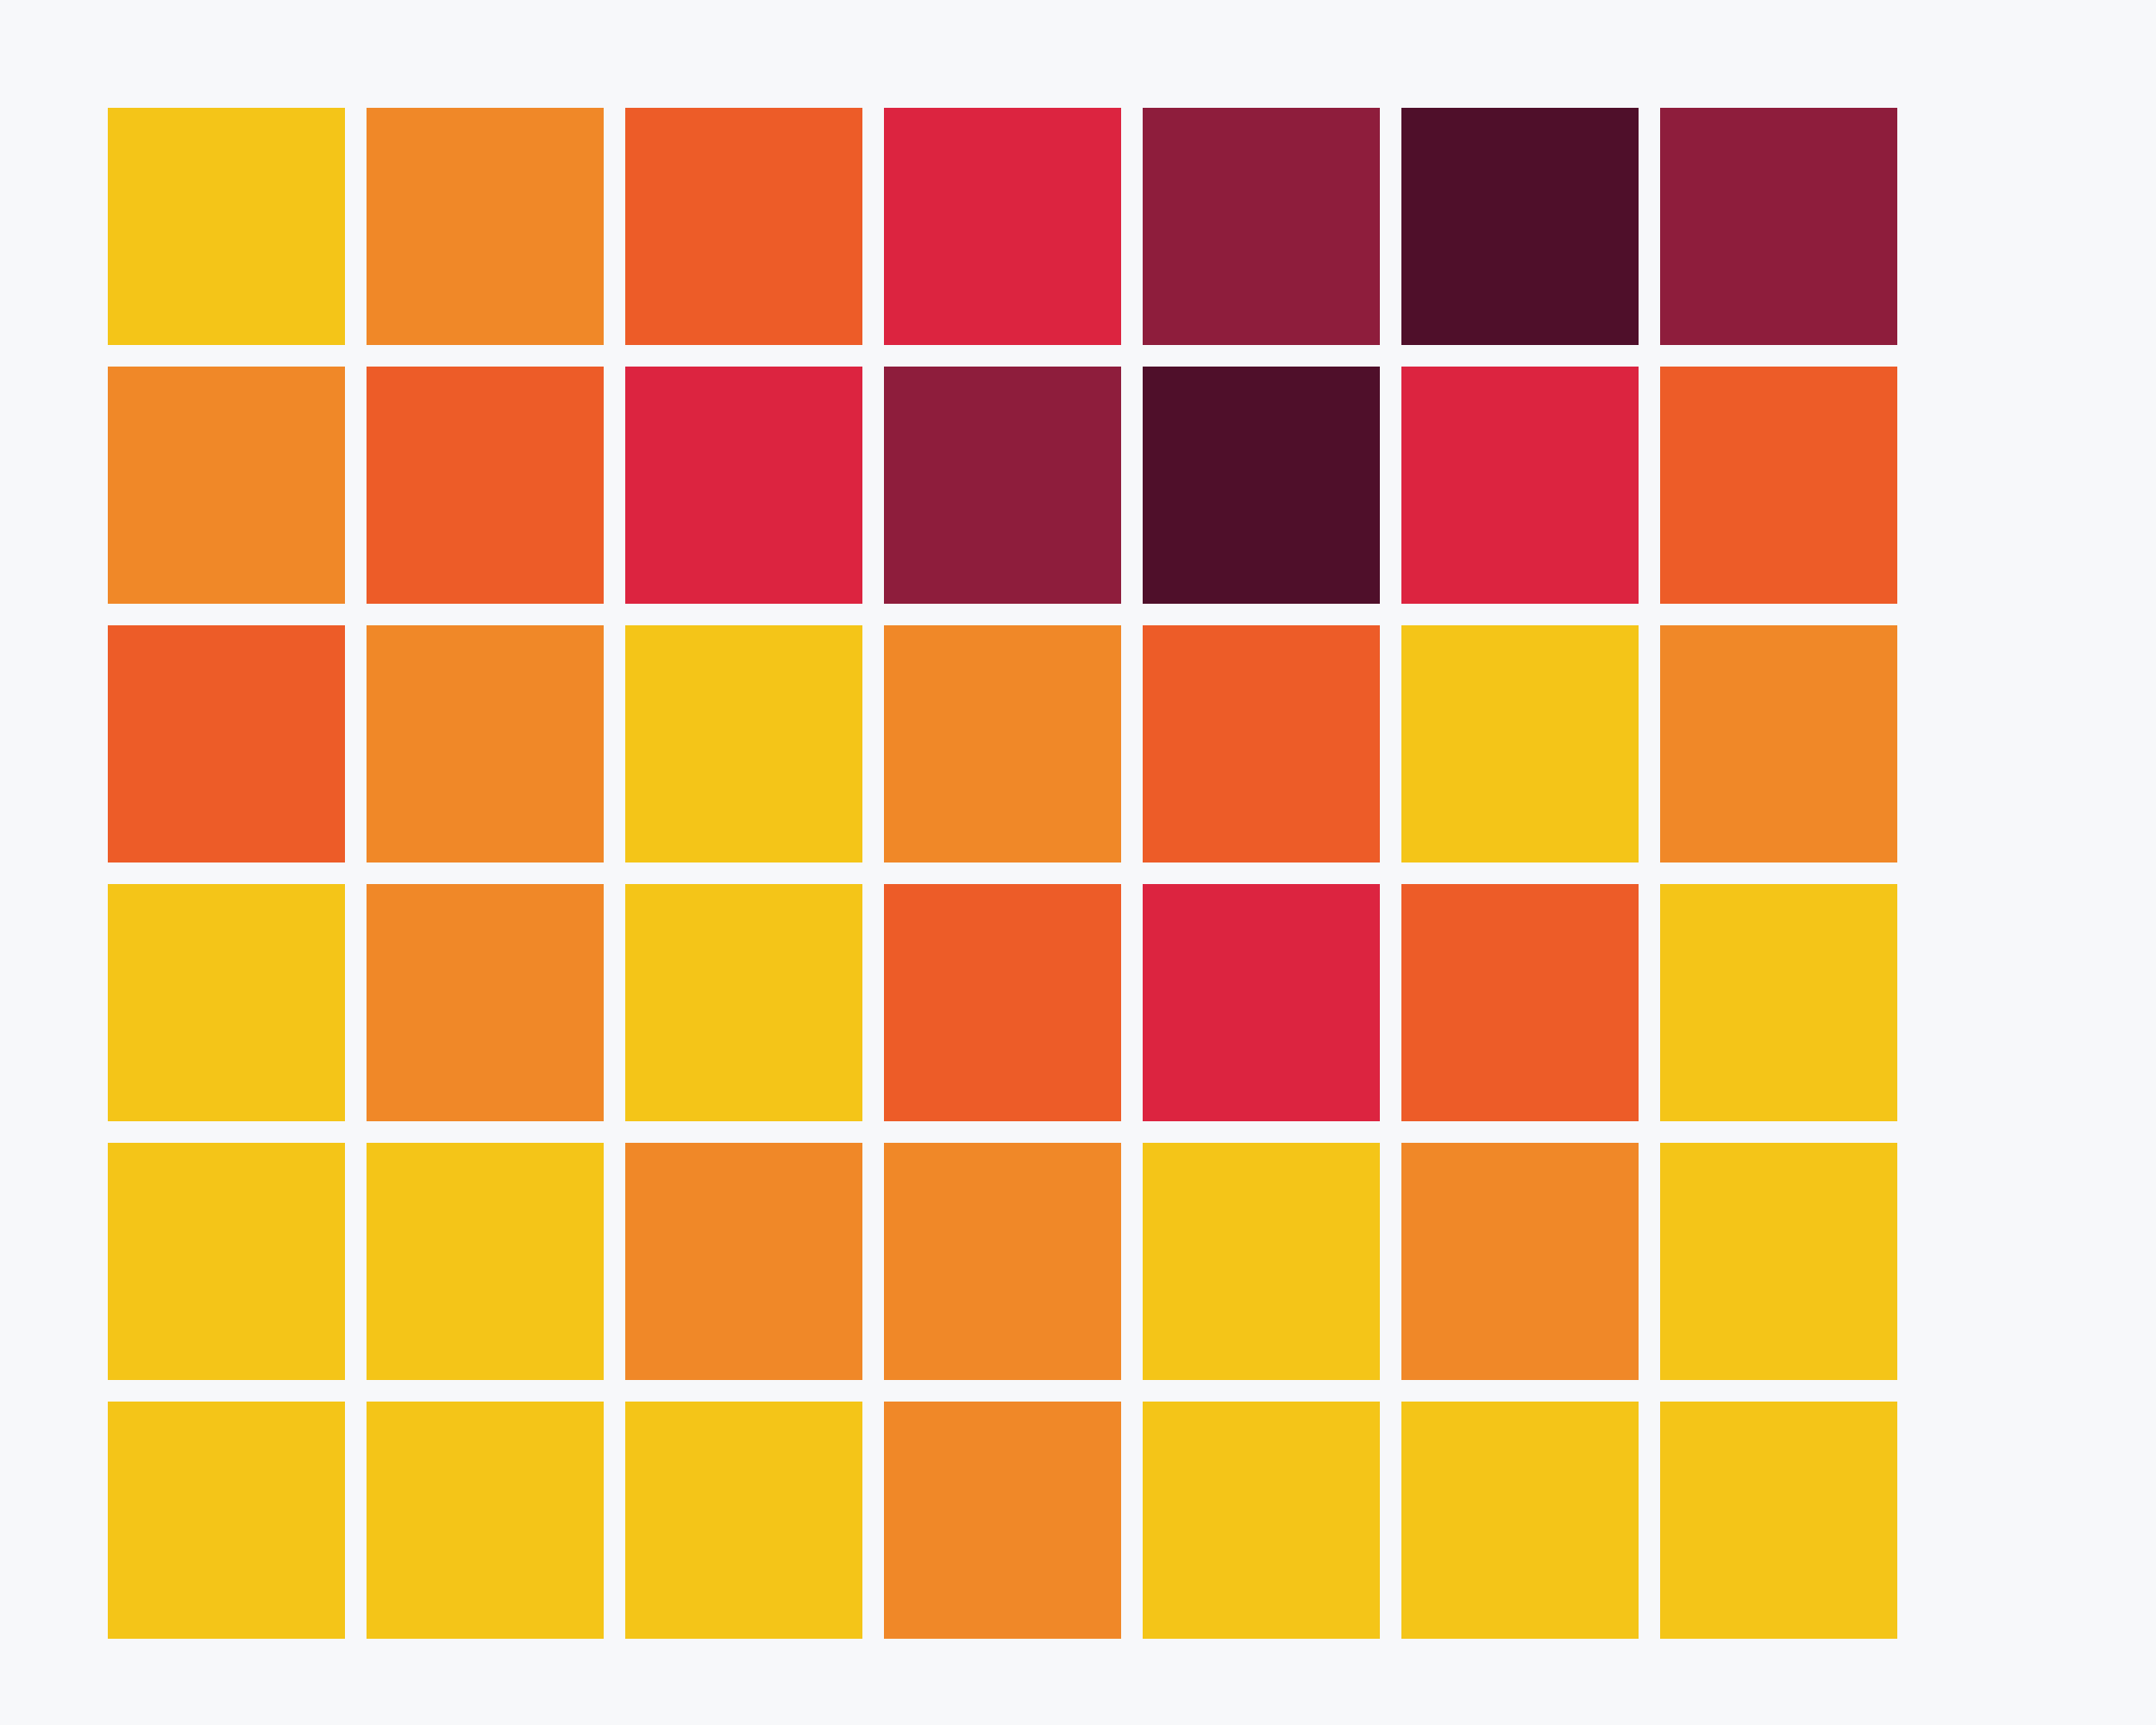
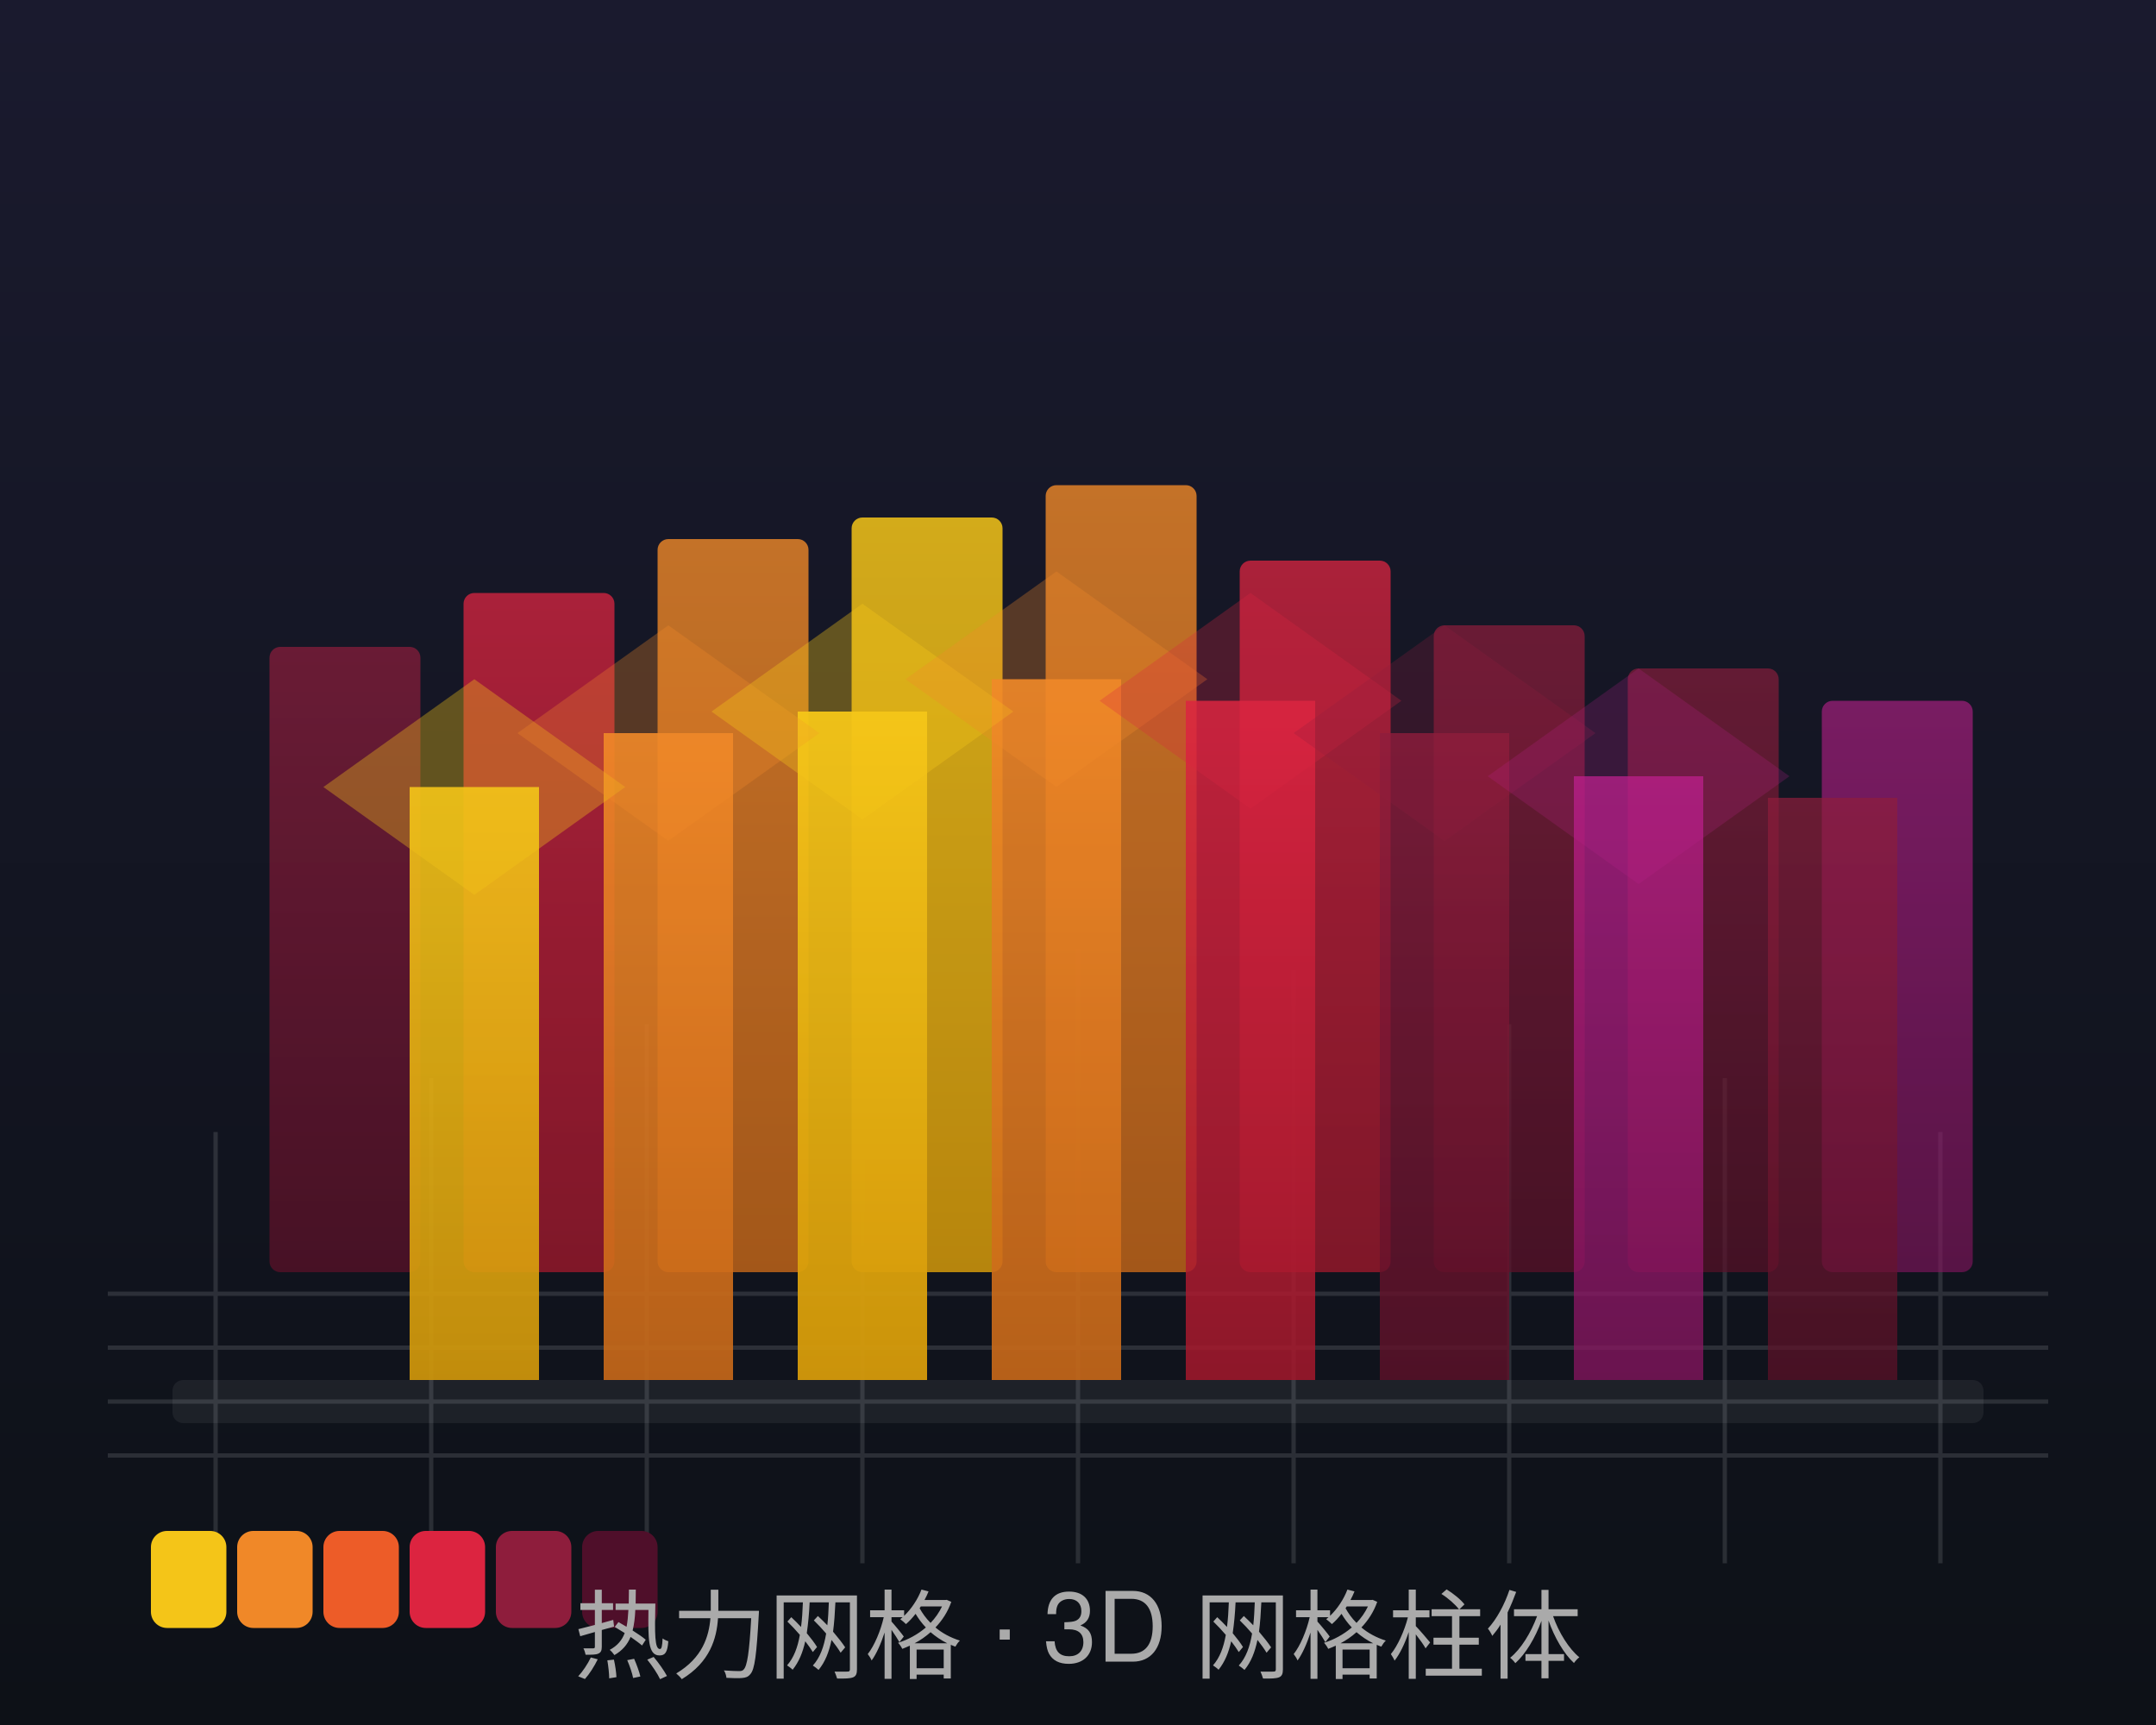
<svg xmlns="http://www.w3.org/2000/svg" viewBox="0 0 200 160">
-   <rect width="200" height="160" fill="#f7f8fa" />
-   <g>
-     <rect x="10" y="10" width="22" height="22" fill="#F4C518" />
-     <rect x="34" y="10" width="22" height="22" fill="#F08828" />
-     <rect x="58" y="10" width="22" height="22" fill="#ED5C28" />
-     <rect x="82" y="10" width="22" height="22" fill="#DC2440" />
-     <rect x="106" y="10" width="22" height="22" fill="#8E1D3C" />
-     <rect x="130" y="10" width="22" height="22" fill="#4F0F2A" />
-     <rect x="154" y="10" width="22" height="22" fill="#8E1D3C" />
-     <rect x="10" y="34" width="22" height="22" fill="#F08828" />
-     <rect x="34" y="34" width="22" height="22" fill="#ED5C28" />
-     <rect x="58" y="34" width="22" height="22" fill="#DC2440" />
-     <rect x="82" y="34" width="22" height="22" fill="#8E1D3C" />
-     <rect x="106" y="34" width="22" height="22" fill="#4F0F2A" />
-     <rect x="130" y="34" width="22" height="22" fill="#DC2440" />
-     <rect x="154" y="34" width="22" height="22" fill="#ED5C28" />
-     <rect x="10" y="58" width="22" height="22" fill="#ED5C28" />
-     <rect x="34" y="58" width="22" height="22" fill="#F08828" />
-     <rect x="58" y="58" width="22" height="22" fill="#F4C518" />
-     <rect x="82" y="58" width="22" height="22" fill="#F08828" />
-     <rect x="106" y="58" width="22" height="22" fill="#ED5C28" />
-     <rect x="130" y="58" width="22" height="22" fill="#F4C518" />
-     <rect x="154" y="58" width="22" height="22" fill="#F08828" />
-     <rect x="10" y="82" width="22" height="22" fill="#F4C518" />
-     <rect x="34" y="82" width="22" height="22" fill="#F08828" />
-     <rect x="58" y="82" width="22" height="22" fill="#F4C518" />
-     <rect x="82" y="82" width="22" height="22" fill="#ED5C28" />
-     <rect x="106" y="82" width="22" height="22" fill="#DC2440" />
-     <rect x="130" y="82" width="22" height="22" fill="#ED5C28" />
-     <rect x="154" y="82" width="22" height="22" fill="#F4C518" />
-     <rect x="10" y="106" width="22" height="22" fill="#F4C518" />
-     <rect x="34" y="106" width="22" height="22" fill="#F4C518" />
-     <rect x="58" y="106" width="22" height="22" fill="#F08828" />
-     <rect x="82" y="106" width="22" height="22" fill="#F08828" />
-     <rect x="106" y="106" width="22" height="22" fill="#F4C518" />
-     <rect x="130" y="106" width="22" height="22" fill="#F08828" />
-     <rect x="154" y="106" width="22" height="22" fill="#F4C518" />
-     <rect x="10" y="130" width="22" height="22" fill="#F4C518" />
-     <rect x="34" y="130" width="22" height="22" fill="#F4C518" />
-     <rect x="58" y="130" width="22" height="22" fill="#F4C518" />
-     <rect x="82" y="130" width="22" height="22" fill="#F08828" />
-     <rect x="106" y="130" width="22" height="22" fill="#F4C518" />
-     <rect x="130" y="130" width="22" height="22" fill="#F4C518" />
-     <rect x="154" y="130" width="22" height="22" fill="#F4C518" />
+   <defs>
+     <linearGradient id="gbg" x1="0" y1="0" x2="0" y2="1">
+       <stop offset="0%" stop-color="#1A1A2E" />
+       <stop offset="100%" stop-color="#0D1117" />
+     </linearGradient>
+     <linearGradient id="gy" x1="0" y1="0" x2="0" y2="1">
+       <stop offset="0%" stop-color="#F4C518" />
+       <stop offset="100%" stop-color="#D4990A" />
+     </linearGradient>
+     <linearGradient id="gor" x1="0" y1="0" x2="0" y2="1">
+       <stop offset="0%" stop-color="#F08828" />
+       <stop offset="100%" stop-color="#C86818" />
+     </linearGradient>
+     <linearGradient id="gr" x1="0" y1="0" x2="0" y2="1">
+       <stop offset="0%" stop-color="#DC2440" />
+       <stop offset="100%" stop-color="#A4182C" />
+     </linearGradient>
+     <linearGradient id="gdr" x1="0" y1="0" x2="0" y2="1">
+       <stop offset="0%" stop-color="#8E1D3C" />
+       <stop offset="100%" stop-color="#5E1028" />
+     </linearGradient>
+     <linearGradient id="gmag" x1="0" y1="0" x2="0" y2="1">
+       <stop offset="0%" stop-color="#BC1F8C" />
+       <stop offset="100%" stop-color="#881460" />
+     </linearGradient>
+   </defs>
+   <rect width="200" height="160" fill="url(#gbg)" />
+   <g opacity="0.12" stroke="#FFF" stroke-width="0.4">
+     <line x1="10" y1="130" x2="190" y2="130" />
+     <line x1="10" y1="125" x2="190" y2="125" />
+     <line x1="10" y1="120" x2="190" y2="120" />
+     <line x1="10" y1="135" x2="190" y2="135" />
+     <line x1="20" y1="105" x2="20" y2="145" />
+     <line x1="40" y1="100" x2="40" y2="145" />
+     <line x1="60" y1="95" x2="60" y2="145" />
+     <line x1="80" y1="90" x2="80" y2="145" />
+     <line x1="100" y1="88" x2="100" y2="145" />
+     <line x1="120" y1="90" x2="120" y2="145" />
+     <line x1="140" y1="95" x2="140" y2="145" />
+     <line x1="160" y1="100" x2="160" y2="145" />
+     <line x1="180" y1="105" x2="180" y2="145" />
  </g>
+   <rect x="25" y="60" width="14" height="58" fill="url(#gdr)" opacity="0.7" rx="1" />
+   <rect x="43" y="55" width="14" height="63" fill="url(#gr)" opacity="0.75" rx="1" />
+   <rect x="61" y="50" width="14" height="68" fill="url(#gor)" opacity="0.8" rx="1" />
+   <rect x="79" y="48" width="14" height="70" fill="url(#gy)" opacity="0.85" rx="1" />
+   <rect x="97" y="45" width="14" height="73" fill="url(#gor)" opacity="0.8" rx="1" />
+   <rect x="115" y="52" width="14" height="66" fill="url(#gr)" opacity="0.75" rx="1" />
+   <rect x="133" y="58" width="14" height="60" fill="url(#gdr)" opacity="0.7" rx="1" />
+   <rect x="151" y="62" width="14" height="56" fill="url(#gdr)" opacity="0.65" rx="1" />
+   <rect x="169" y="65" width="14" height="53" fill="url(#gmag)" opacity="0.6" rx="1" />
+   <polygon points="38,73 50,73 50,128 38,128" fill="url(#gy)" opacity="0.9" />
+   <polygon points="56,68 68,68 68,128 56,128" fill="url(#gor)" opacity="0.9" />
+   <polygon points="74,66 86,66 86,128 74,128" fill="url(#gy)" opacity="0.95" />
+   <polygon points="92,63 104,63 104,128 92,128" fill="url(#gor)" opacity="0.9" />
+   <polygon points="110,65 122,65 122,128 110,128" fill="url(#gr)" opacity="0.85" />
+   <polygon points="128,68 140,68 140,128 128,128" fill="url(#gdr)" opacity="0.8" />
+   <polygon points="146,72 158,72 158,128 146,128" fill="url(#gmag)" opacity="0.75" />
+   <polygon points="164,74 176,74 176,128 164,128" fill="url(#gdr)" opacity="0.7" />
+   <polygon points="30,73 44,63 58,73 44,83" fill="#F4C518" opacity="0.35" />
+   <polygon points="48,68 62,58 76,68 62,78" fill="#F08828" opacity="0.3" />
+   <polygon points="66,66 80,56 94,66 80,76" fill="#F4C518" opacity="0.35" />
+   <polygon points="84,63 98,53 112,63 98,73" fill="#F08828" opacity="0.3" />
+   <polygon points="102,65 116,55 130,65 116,75" fill="#DC2440" opacity="0.28" />
+   <polygon points="120,68 134,58 148,68 134,78" fill="#8E1D3C" opacity="0.25" />
+   <polygon points="138,72 152,62 166,72 152,82" fill="#BC1F8C" opacity="0.22" />
+   <rect x="16" y="128" width="168" height="4" fill="#FFF" opacity="0.06" rx="1" />
+   <g transform="translate(14,142)">
+     <rect width="7" height="9" rx="1.5" fill="#F4C518" />
+     <rect x="8" width="7" height="9" rx="1.5" fill="#F08828" />
+     <rect x="16" width="7" height="9" rx="1.5" fill="#ED5C28" />
+     <rect x="24" width="7" height="9" rx="1.5" fill="#DC2440" />
+     <rect x="32" width="7" height="9" rx="1.5" fill="#8E1D3C" />
+     <rect x="40" width="7" height="9" rx="1.5" fill="#4F0F2A" />
+   </g>
+   <text x="100" y="155" text-anchor="middle" font-family="-apple-system,Helvetica,Arial,sans-serif" font-size="9" font-weight="500" fill="#AAA">热力网格 · 3D 网格柱体</text>
</svg>
